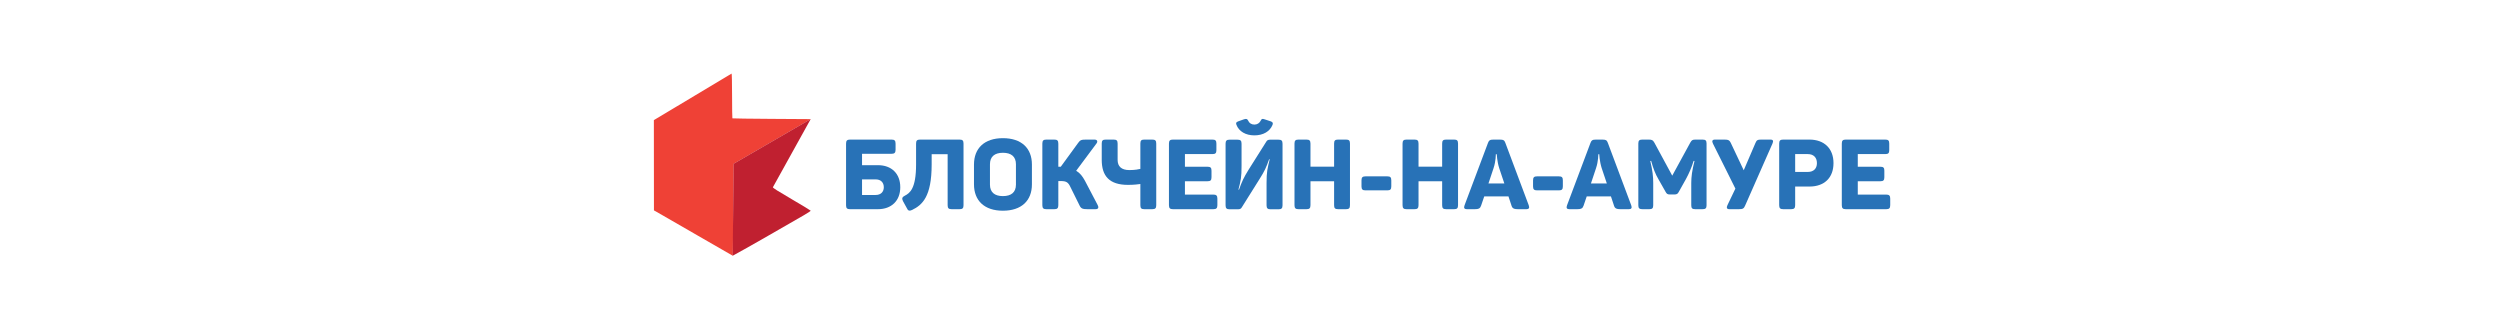
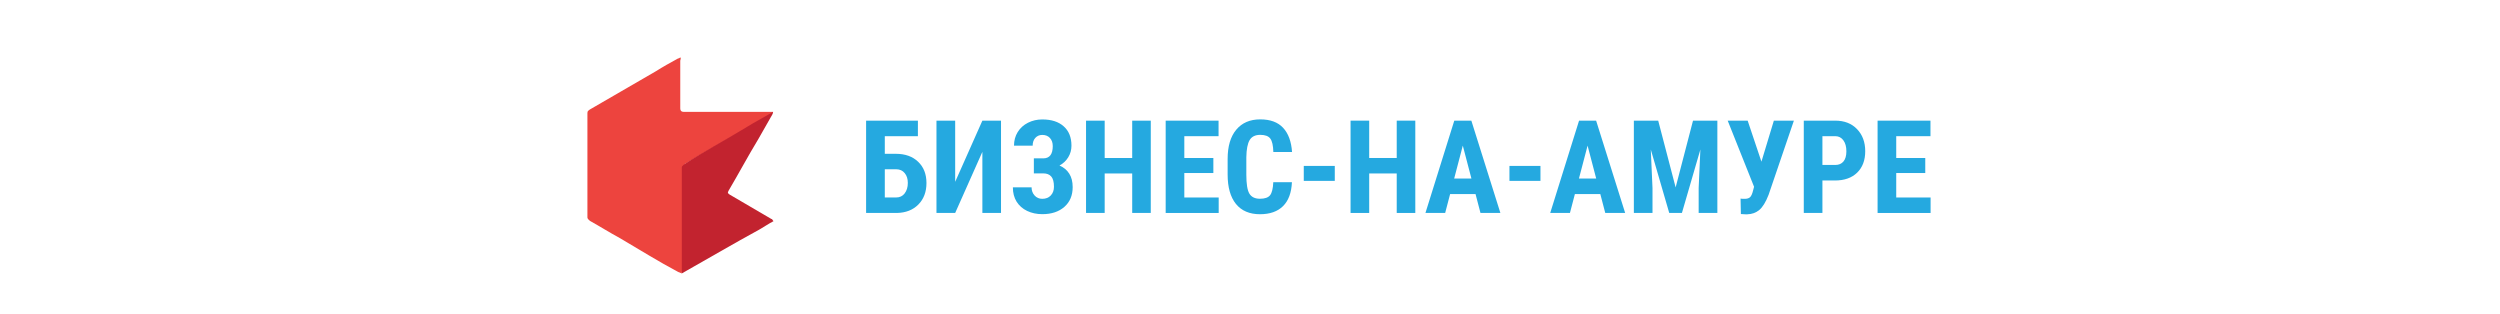
<svg xmlns="http://www.w3.org/2000/svg" version="1.1" id="Слой_1" image-rendering="optimizeQuality" text-rendering="geometricPrecision" shape-rendering="geometricPrecision" x="0px" y="0px" viewBox="0 0 256.7 32.2" style="enable-background:new 0 0 256.7 32.2;" xml:space="preserve">
  <defs id="defs51" />
  <style type="text/css" id="style2">
	.st0{fill:#ED443E;}
	.st1{fill:#C2232F;}
	.st2{fill:#25A9E0;}
</style>
  <style id="style2-6" type="text/css">
	.st0{fill:#ED443E;}
	.st1{fill:#C2232F;}
</style>
-   <g style="stroke-width:19.567" id="g10-3" transform="matrix(0.05110634,0,0,0.05110634,884.3889,-386.219)">
-     <path style="fill:#ef4136;stroke-width:19.567" id="path6-5" d="m -15835,7705 c -156.17,93.5 0,0 -156.17,93.5 l 0.161,181.35 5.75,3.236 c 152.75,87.883 -5.75,-3.236 150.25,86.539 l 2.5,1.344 1.75,-184.76 154.88,-89.709 -78.486,-0.5 c -43.165,-0.275 -78.738,-0.755 -79.049,-1.066 -0.311,-0.311 -0.589,-20.674 -0.619,-45.25 -0.03,-25.945 -0.436,-44.684 -0.961,-44.684 z" />
-     <path style="fill:#bf1e2e;fill-opacity:0.986;stroke-width:19.567" id="path8-6" d="m -15831,7886.2 154.88,-89.714 -75.929,136.92 c 0.221,1.53 9.81,7.602 37.999,24.063 20.738,12.11 37.838,22.464 38,23.01 0.163,0.546 -6.004,4.629 -13.704,9.075 -112.09,64.713 -141.68,80.9 -142.99,81.405 z" />
+   <g style="image-rendering:optimizeQuality;shape-rendering:geometricPrecision;text-rendering:geometricPrecision" id="g870" transform="matrix(0.2915357,0,0,0.2915357,60.31588,5.889418)">
+     <path class="st0" d="M 33.243,76.1 C 32,75.6 32.364,75.743 32,75.6 25,71.9 18.5,67.8 11.5,63.7 7.8,61.7 4.5,59.6 0.9,57.6 0.4,57.2 0,56.8 0,56.4 V 19.6 C 0,18.8 0.4,18.8 0.8,18.4 8.6,13.9 16.4,9.4 24.1,4.9 26.6,3.3 29,2 31.9,0.4 32.3,0.4 32.7,0 32.7,0 c 0.4,0.4 0,0.8 0,1.2 V 18 c 0,0.8 0.4,1.2 1.2,1.2 h 30.3 1.2 c -0.257,0.9 -0.2,0.4 -0.8,0.8 -3.7,2.1 -6.5,3.7 -9.8,5.7 -7,4.1 -13.9,7.8 -20.5,11.9 -0.037,0.884 -0.578,1.243 -0.8,1.2 v 36 c -0.257,1.3 -0.258,0.13 -0.257,1.3 z" id="path4-7" style="fill:#ed443e" />
+     <path class="st1" d="m 33.243,76.1 v -1.2 -36 c 0,-0.538 0.118,-0.575 0.8,-1.2 7.7,-5 13.2,-7.8 20.3,-12.1 3.3,-2 3.324,-2.035 11.057,-6.4 v 0 c -0.257,0.9 -0.157,0.5 -0.257,0.9 -1.6,2.9 -3.3,5.7 -4.9,8.6 -3.7,6.1 -7,12.3 -10.6,18.4 -0.4,0.8 0,0.8 0.4,1.2 4.9,2.9 9.8,5.7 14.7,8.6 0.4,0 0.4,0.4 0.8,0.8 -1.6,0.8 -3.3,2 -4.9,2.9 -9,4.9 -18,10.2 -27.4,15.5 z" id="path6-5" style="fill:#c2232f" />
  </g>
-   <g style="fill:#1163af;fill-opacity:0.901;stroke-width:8.742" id="g46" transform="matrix(0.1143846,0,0,0.1143846,1747.49,-877.7758)" aria-label="БЛОКЧЕЙН-НА-АМУРЕ">
-     <path id="path12" d="m -14477,7799.2 h -37.224 c -2.64,0 -3.608,0.88 -3.608,3.608 v 55.44 c 0,2.64 1.056,3.432 3.52,3.432 h 25.08 c 12.144,0 20.064,-7.568 20.064,-19.712 0,-12.32 -7.92,-19.8 -20.064,-19.8 h -14.256 v -10.208 h 26.488 c 2.64,0 3.608,-0.968 3.608,-3.608 v -5.544 c 0,-2.728 -0.968,-3.608 -3.608,-3.608 z m -6.952,42.768 c 0,4.136 -2.64,6.952 -7.304,6.952 h -12.232 v -13.992 h 12.232 c 4.664,0 7.304,2.816 7.304,7.04 z" style="stroke-width:8.742" />
-     <path id="path14" d="m -14416,7799.2 h -35.376 c -2.728,0 -3.608,0.88 -3.608,3.608 v 18.832 c 0,21.648 -5.632,25.608 -10.032,27.896 -2.464,1.232 -2.904,2.464 -1.76,4.84 l 3.432,6.248 c 1.056,2.464 2.288,2.904 4.752,1.76 9.24,-4.488 17.6,-11.968 17.6,-40.832 v -9.24 h 14.344 v 45.76 c 0,2.728 0.88,3.608 3.608,3.608 h 7.04 c 2.728,0 3.608,-0.88 3.608,-3.608 v -55.264 c 0,-2.728 -0.88,-3.608 -3.608,-3.608 z" style="stroke-width:8.742" />
-     <path id="path16" d="m -14403,7821.6 v 17.776 c 0,14.608 9.328,23.672 25.96,23.672 16.72,0 26.048,-9.064 26.048,-23.672 V 7821.6 c 0,-14.608 -9.328,-23.672 -26.048,-23.672 -16.632,0 -25.96,9.064 -25.96,23.672 z m 37.664,-0.264 v 18.304 c 0,6.864 -4.224,10.296 -11.704,10.296 -7.392,0 -11.616,-3.432 -11.616,-10.296 v -18.304 c 0,-6.864 4.224,-10.296 11.616,-10.296 7.48,0 11.704,3.432 11.704,10.296 z" style="stroke-width:8.742" />
-     <path id="path18" d="m -14292,7857.9 -11.264,-21.472 c -2.288,-4.312 -4.664,-7.304 -8.008,-9.24 l 18.216,-24.464 c 1.408,-1.848 0.704,-3.52 -1.76,-3.52 h -7.656 c -4.224,0 -5.192,0.44 -7.04,2.992 l -15.576,21.384 h -2.2 v -20.768 c 0,-2.728 -0.968,-3.608 -3.608,-3.608 h -7.128 c -2.64,0 -3.608,0.88 -3.608,3.608 v 55.264 c 0,2.728 0.968,3.608 3.608,3.608 h 7.128 c 2.64,0 3.608,-0.88 3.608,-3.608 v -21.648 h 2.288 c 5.016,0 6.6,1.232 8.536,5.28 l 8.272,16.72 c 1.32,2.728 2.728,3.256 7.216,3.256 h 7.04 c 2.728,0 3.08,-1.672 1.936,-3.784 z" style="stroke-width:8.742" />
-     <path id="path20" d="m -14243,7799.2 h -7.128 c -2.64,0 -3.52,0.88 -3.52,3.608 v 22.704 c -1.408,0.352 -4.752,1.056 -9.856,1.056 -7.128,0 -10.56,-3.256 -10.56,-9.152 v -14.608 c 0,-2.728 -0.88,-3.608 -3.608,-3.608 h -7.04 c -2.728,0 -3.608,0.88 -3.608,3.608 v 14.608 c 0,14.432 6.776,22.44 23.584,22.44 5.544,0 9.328,-0.528 11.088,-0.792 v 19.008 c 0,2.728 0.88,3.608 3.52,3.608 h 7.128 c 2.728,0 3.608,-0.88 3.608,-3.608 v -55.264 c 0,-2.728 -0.88,-3.608 -3.608,-3.608 z" style="stroke-width:8.742" />
-     <path id="path22" d="m -14189,7799.2 h -35.376 c -2.64,0 -3.608,0.88 -3.608,3.608 v 55.264 c 0,2.728 0.968,3.608 3.608,3.608 h 36.256 c 2.64,0 3.608,-0.88 3.608,-3.608 v -5.896 c 0,-2.64 -0.968,-3.608 -3.608,-3.608 h -25.52 V 7836.6 h 20.24 c 2.728,0 3.608,-0.88 3.608,-3.608 v -5.896 c 0,-2.64 -0.88,-3.52 -3.608,-3.52 h -20.24 v -11.352 h 24.64 c 2.728,0 3.608,-0.88 3.608,-3.52 v -5.896 c 0,-2.728 -0.88,-3.608 -3.608,-3.608 z" style="stroke-width:8.742" />
-     <path id="path24" d="m -14135,7786 c 0.616,-1.76 0.176,-2.464 -1.584,-3.168 l -5.896,-1.936 c -1.672,-0.528 -2.376,-0.352 -3.08,1.232 -1.144,2.288 -3.168,3.608 -5.72,3.608 -2.64,0 -4.664,-1.32 -5.632,-3.608 -0.792,-1.584 -1.584,-1.76 -3.696,-1.144 l -5.192,1.848 c -1.848,0.704 -2.288,1.408 -1.584,3.168 2.288,5.896 8.272,9.416 16.104,9.416 7.92,0 13.904,-3.52 16.28,-9.416 z m 5.368,13.288 h -7.48 c -1.848,0 -2.728,0.528 -3.432,1.672 l -15.928,25.256 c -4.4,7.128 -5.896,10.296 -8.624,17.952 h -0.528 c 2.2,-8.536 2.816,-11.264 2.816,-21.296 v -19.976 c 0,-2.728 -0.968,-3.608 -3.608,-3.608 h -7.128 c -2.64,0 -3.608,0.88 -3.608,3.608 v 55.264 c 0,2.728 0.968,3.608 3.608,3.608 h 7.48 c 1.76,0 2.728,-0.44 3.432,-1.672 l 16.104,-25.696 c 4.488,-7.128 5.72,-9.856 8.448,-17.512 h 0.528 c -2.024,8.624 -2.816,11.088 -2.816,21.296 v 19.976 c 0,2.728 0.968,3.608 3.608,3.608 h 7.128 c 2.64,0 3.608,-0.88 3.608,-3.608 v -55.264 c 0,-2.728 -0.968,-3.608 -3.608,-3.608 z" style="stroke-width:8.742" />
-     <path id="path26" d="m -14069,7799.2 h -7.128 c -2.728,0 -3.608,0.88 -3.608,3.608 v 20.68 h -21.208 v -20.68 c 0,-2.728 -0.968,-3.608 -3.608,-3.608 h -7.128 c -2.64,0 -3.608,0.88 -3.608,3.608 v 55.264 c 0,2.728 0.968,3.608 3.608,3.608 h 7.128 c 2.64,0 3.608,-0.88 3.608,-3.608 V 7836.6 h 21.208 v 21.472 c 0,2.728 0.88,3.608 3.608,3.608 h 7.128 c 2.64,0 3.52,-0.88 3.52,-3.608 v -55.264 c 0,-2.728 -0.88,-3.608 -3.52,-3.608 z" style="stroke-width:8.742" />
-     <path id="path28" d="m -14032,7832.2 h -19.536 c -2.64,0 -3.608,0.88 -3.608,3.608 v 5.368 c 0,2.728 0.968,3.608 3.608,3.608 h 19.536 c 2.728,0 3.608,-0.88 3.608,-3.608 v -5.368 c 0,-2.728 -0.88,-3.608 -3.608,-3.608 z" style="stroke-width:8.742" />
-     <path id="path30" d="m -13972,7799.2 h -7.128 c -2.728,0 -3.608,0.88 -3.608,3.608 v 20.68 h -21.208 v -20.68 c 0,-2.728 -0.968,-3.608 -3.608,-3.608 h -7.128 c -2.64,0 -3.608,0.88 -3.608,3.608 v 55.264 c 0,2.728 0.968,3.608 3.608,3.608 h 7.128 c 2.64,0 3.608,-0.88 3.608,-3.608 V 7836.6 h 21.208 v 21.472 c 0,2.728 0.88,3.608 3.608,3.608 h 7.128 c 2.64,0 3.52,-0.88 3.52,-3.608 v -55.264 c 0,-2.728 -0.88,-3.608 -3.52,-3.608 z" style="stroke-width:8.742" />
-     <path id="path32" d="m -13905,7858.2 -21.032,-56.144 c -0.792,-2.288 -1.936,-2.816 -4.4,-2.816 h -6.776 c -2.464,0 -3.52,0.528 -4.4,2.992 l -21.032,55.968 c -0.88,2.376 -0.264,3.52 2.376,3.52 h 6.072 c 4.4,0 5.544,-0.704 6.424,-3.256 l 2.816,-8.272 h 21.736 l 2.728,8.272 c 0.792,2.552 2.112,3.256 6.512,3.256 h 6.6 c 2.552,0 3.256,-1.144 2.376,-3.52 z m -26.488,-33.264 4.576,13.64 h -14.256 l 4.576,-13.728 c 2.112,-6.248 2.024,-12.496 2.024,-12.496 h 0.88 c 0,0 0.176,6.248 2.2,12.584 z" style="stroke-width:8.742" />
-     <path id="path34" d="m -13878,7832.2 h -19.536 c -2.64,0 -3.608,0.88 -3.608,3.608 v 5.368 c 0,2.728 0.968,3.608 3.608,3.608 h 19.536 c 2.728,0 3.608,-0.88 3.608,-3.608 v -5.368 c 0,-2.728 -0.88,-3.608 -3.608,-3.608 z" style="stroke-width:8.742" />
-     <path id="path36" d="m -13813,7858.2 -21.032,-56.144 c -0.792,-2.288 -1.936,-2.816 -4.4,-2.816 h -6.776 c -2.464,0 -3.52,0.528 -4.4,2.992 l -21.032,55.968 c -0.88,2.376 -0.264,3.52 2.376,3.52 h 6.072 c 4.4,0 5.544,-0.704 6.424,-3.256 l 2.816,-8.272 h 21.736 l 2.728,8.272 c 0.792,2.552 2.112,3.256 6.512,3.256 h 6.6 c 2.552,0 3.256,-1.144 2.376,-3.52 z m -26.488,-33.264 4.576,13.64 h -14.256 l 4.576,-13.728 c 2.112,-6.248 2.024,-12.496 2.024,-12.496 h 0.88 c 0,0 0.176,6.248 2.2,12.584 z" style="stroke-width:8.742" />
-     <path id="path38" d="m -13749,7799.2 h -6.248 c -2.728,0 -3.432,0.44 -4.752,2.728 l -16.192,29.656 -16.104,-29.744 c -1.232,-2.112 -2.112,-2.64 -5.016,-2.64 h -5.72 c -2.64,0 -3.608,0.88 -3.608,3.52 v 55.44 c 0,2.64 0.968,3.52 3.608,3.52 h 6.248 c 2.64,0 3.52,-0.88 3.52,-3.52 v -19.888 c 0,-5.896 -0.528,-10.912 -2.64,-19.888 h 0.792 c 1.76,6.424 3.696,11.616 6.512,16.368 l 6.336,11.176 c 1.056,2.024 1.848,2.552 4.048,2.552 h 4.048 c 2.2,0 2.992,-0.704 3.96,-2.552 l 6.248,-11.176 c 2.64,-4.752 5.104,-10.384 6.952,-16.368 h 0.792 c -2.2,8.624 -2.904,14.432 -2.904,19.8 v 19.976 c 0,2.64 0.88,3.52 3.52,3.52 h 6.6 c 2.728,0 3.608,-0.88 3.608,-3.52 v -55.44 c 0,-2.64 -0.88,-3.52 -3.608,-3.52 z" style="stroke-width:8.742" />
-     <path id="path40" d="m -13688,7799.2 h -7.304 c -4.048,0 -5.016,0.088 -6.248,3.168 l -10.472,24.376 -11.528,-24.376 c -1.408,-3.08 -2.728,-3.168 -6.864,-3.168 h -7.392 c -2.552,0 -2.904,1.408 -1.848,3.608 l 20.152,40.392 -7.128,14.872 c -0.968,2.112 -0.792,3.608 1.76,3.608 h 8.272 c 3.784,0 4.664,-0.528 5.808,-3.168 l 24.552,-55.704 c 0.968,-2.2 0.792,-3.608 -1.76,-3.608 z" style="stroke-width:8.742" />
-     <path id="path42" d="m -13653,7799.2 h -23.584 c -2.64,0 -3.608,0.88 -3.608,3.608 v 55.264 c 0,2.728 0.968,3.608 3.608,3.608 h 7.128 c 2.64,0 3.608,-0.88 3.608,-3.608 v -16.72 h 12.848 c 13.288,0 21.56,-7.832 21.56,-21.032 0,-13.2 -8.448,-21.12 -21.56,-21.12 z m -1.496,29.04 h -11.352 v -16.016 h 11.352 c 5.192,0 8.184,3.08 8.184,8.096 0,5.016 -3.08,7.92 -8.184,7.92 z" style="stroke-width:8.742" />
-     <path id="path44" d="m -13585,7799.2 h -35.376 c -2.64,0 -3.608,0.88 -3.608,3.608 v 55.264 c 0,2.728 0.968,3.608 3.608,3.608 h 36.256 c 2.64,0 3.608,-0.88 3.608,-3.608 v -5.896 c 0,-2.64 -0.968,-3.608 -3.608,-3.608 h -25.52 V 7836.6 h 20.24 c 2.728,0 3.608,-0.88 3.608,-3.608 v -5.896 c 0,-2.64 -0.88,-3.52 -3.608,-3.52 h -20.24 v -11.352 h 24.64 c 2.728,0 3.608,-0.88 3.608,-3.52 v -5.896 c 0,-2.728 -0.88,-3.608 -3.608,-3.608 z" style="stroke-width:8.742" />
+   <g aria-label="БИЗНЕС-НА-АМУРЕ" transform="translate(98.61044,-38.34851)" style="font-style:normal;font-variant:normal;font-weight:bold;font-stretch:normal;font-size:13.333px;line-height:1.25;font-family:'Roboto Condensed';-inkscape-font-specification:'Roboto Condensed, Bold';letter-spacing:0px;word-spacing:0px;fill:#25a9e0;fill-opacity:1;stroke:none" id="flowRoot872">
+     <path d="m -4.361,52.331 h -3.398 v 1.81 h 1.133 q 1.439,0 2.292,0.82 0.853,0.814 0.853,2.181 0,1.361 -0.833,2.207 -0.833,0.84 -2.207,0.866 h -3.158 v -9.479 h 5.319 z m -3.398,3.398 v 2.897 h 1.159 q 0.56,0 0.879,-0.417 0.326,-0.423 0.326,-1.081 0,-0.618 -0.319,-1.003 -0.312,-0.391 -0.872,-0.397 z" id="path820" />
+     <path d="m 2.26,50.736 h 1.914 v 9.479 H 2.26 v -6.276 l -2.793,6.276 H -2.454 v -9.479 h 1.921 v 6.283 z" id="path822" />
+     <path d="m 9.486,53.347 q 0,-0.521 -0.293,-0.833 -0.286,-0.312 -0.781,-0.312 -0.436,0 -0.716,0.306 -0.273,0.299 -0.273,0.801 H 5.508 q 0,-0.788 0.378,-1.4 0.384,-0.618 1.055,-0.957 0.671,-0.339 1.471,-0.339 1.413,0 2.201,0.71 0.794,0.703 0.794,1.986 0,0.651 -0.332,1.191 -0.326,0.534 -0.898,0.846 0.651,0.273 1.003,0.833 0.352,0.553 0.352,1.38 0,1.283 -0.853,2.031 -0.853,0.749 -2.266,0.749 -0.859,0 -1.556,-0.332 Q 6.166,59.675 5.775,59.057 5.391,58.438 5.391,57.585 h 1.921 q 0,0.488 0.306,0.833 0.306,0.345 0.794,0.345 0.547,0 0.872,-0.345 0.326,-0.345 0.326,-0.892 0,-0.736 -0.28,-1.055 -0.28,-0.319 -0.814,-0.319 H 7.546 v -1.543 h 0.977 q 0.964,-0.006 0.964,-1.263 z" id="path824" />
+     <path d="M 19.551,60.215 H 17.644 v -4.056 h -2.826 v 4.056 h -1.914 v -9.479 h 1.914 v 3.835 h 2.826 v -3.835 h 1.908 z" id="path826" />
+     <path d="m 25.977,56.114 h -2.982 v 2.513 h 3.529 v 1.589 h -5.443 v -9.479 h 5.43 v 1.595 h -3.516 v 2.24 h 2.982 z" id="path828" />
+     <path d="m 34.044,57.058 q -0.072,1.621 -0.911,2.454 -0.84,0.833 -2.37,0.833 -1.608,0 -2.467,-1.055 -0.853,-1.061 -0.853,-3.021 V 54.675 q 0,-1.953 0.885,-3.008 0.885,-1.061 2.461,-1.061 1.549,0 2.35,0.866 0.807,0.866 0.918,2.487 h -1.921 q -0.026,-1.003 -0.312,-1.38 -0.28,-0.384 -1.035,-0.384 -0.768,0 -1.087,0.54 -0.319,0.534 -0.339,1.764 v 1.79 q 0,1.413 0.312,1.94 0.319,0.527 1.087,0.527 0.755,0 1.042,-0.365 0.286,-0.371 0.326,-1.335 z" id="path830" />
+     <path d="M 38.445,56.921 H 35.261 V 55.385 H 38.445 Z" id="path832" />
+     <path d="m 46.713,60.215 h -1.908 v -4.056 h -2.826 v 4.056 h -1.914 v -9.479 h 1.914 v 3.835 h 2.826 v -3.835 h 1.908 z" id="path834" />
+     <path d="m 52.898,58.275 h -2.611 l -0.508,1.94 h -2.025 l 2.962,-9.479 h 1.751 l 2.982,9.479 h -2.044 z m -2.194,-1.595 h 1.771 l -0.885,-3.379 z" id="path836" />
+     <path d="m 59.564,56.921 h -3.184 v -1.536 h 3.184 z" id="path838" />
+     <path d="m 65.71,58.275 h -2.611 l -0.508,1.94 h -2.025 l 2.962,-9.479 h 1.751 l 2.982,9.479 h -2.044 z m -2.194,-1.595 h 1.771 l -0.885,-3.379 z" id="path840" />
+     <path d="m 71.654,50.736 1.79,6.855 1.784,-6.855 h 2.5 v 9.479 H 75.808 V 57.65 l 0.176,-3.952 -1.895,6.517 h -1.302 l -1.895,-6.517 0.176,3.952 v 2.565 h -1.914 v -9.479 z" id="path842" />
+     <path d="m 82.253,54.949 1.276,-4.212 h 2.057 l -2.598,7.617 q -0.443,1.133 -0.957,1.556 -0.508,0.423 -1.224,0.443 h -0.208 l -0.456,-0.026 -0.033,-1.589 q 0.065,0.026 0.423,0.026 0.365,0 0.547,-0.163 0.189,-0.163 0.326,-0.729 l 0.091,-0.345 -2.708,-6.79 h 2.051 z" id="path844" />
+     <path d="m 88.516,56.882 v 3.333 h -1.914 v -9.479 h 3.229 q 1.406,0 2.24,0.872 0.84,0.872 0.84,2.266 0,1.393 -0.827,2.201 -0.827,0.807 -2.292,0.807 z m 0,-1.595 h 1.315 q 0.547,0 0.846,-0.358 0.299,-0.358 0.299,-1.042 0,-0.71 -0.306,-1.126 -0.306,-0.423 -0.82,-0.43 h -1.335 z" id="path846" />
+     <path d="m 99.076,56.114 h -2.982 v 2.513 h 3.529 v 1.589 h -5.443 v -9.479 h 5.43 v 1.595 h -3.516 v 2.24 h 2.982 z" id="path848" />
  </g>
</svg>
